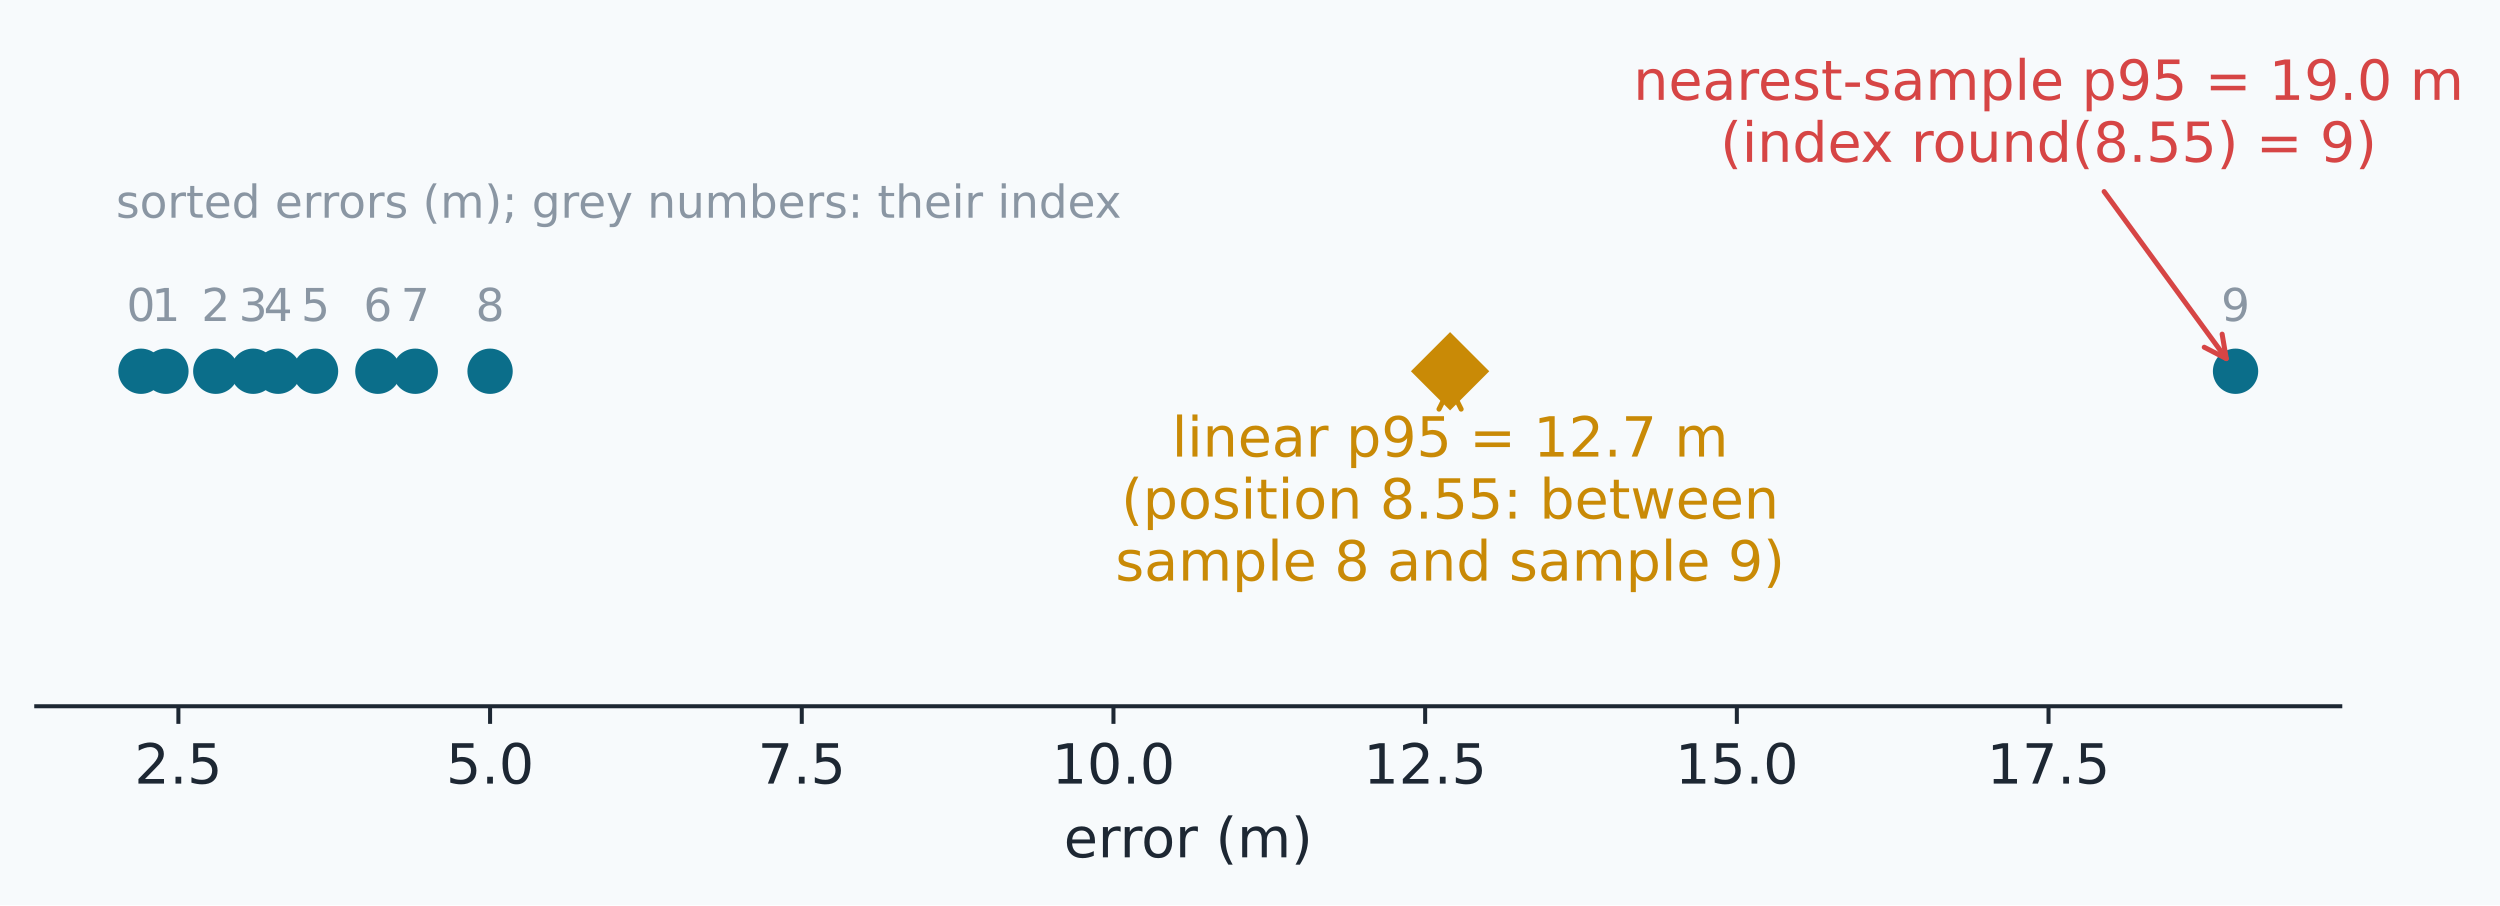
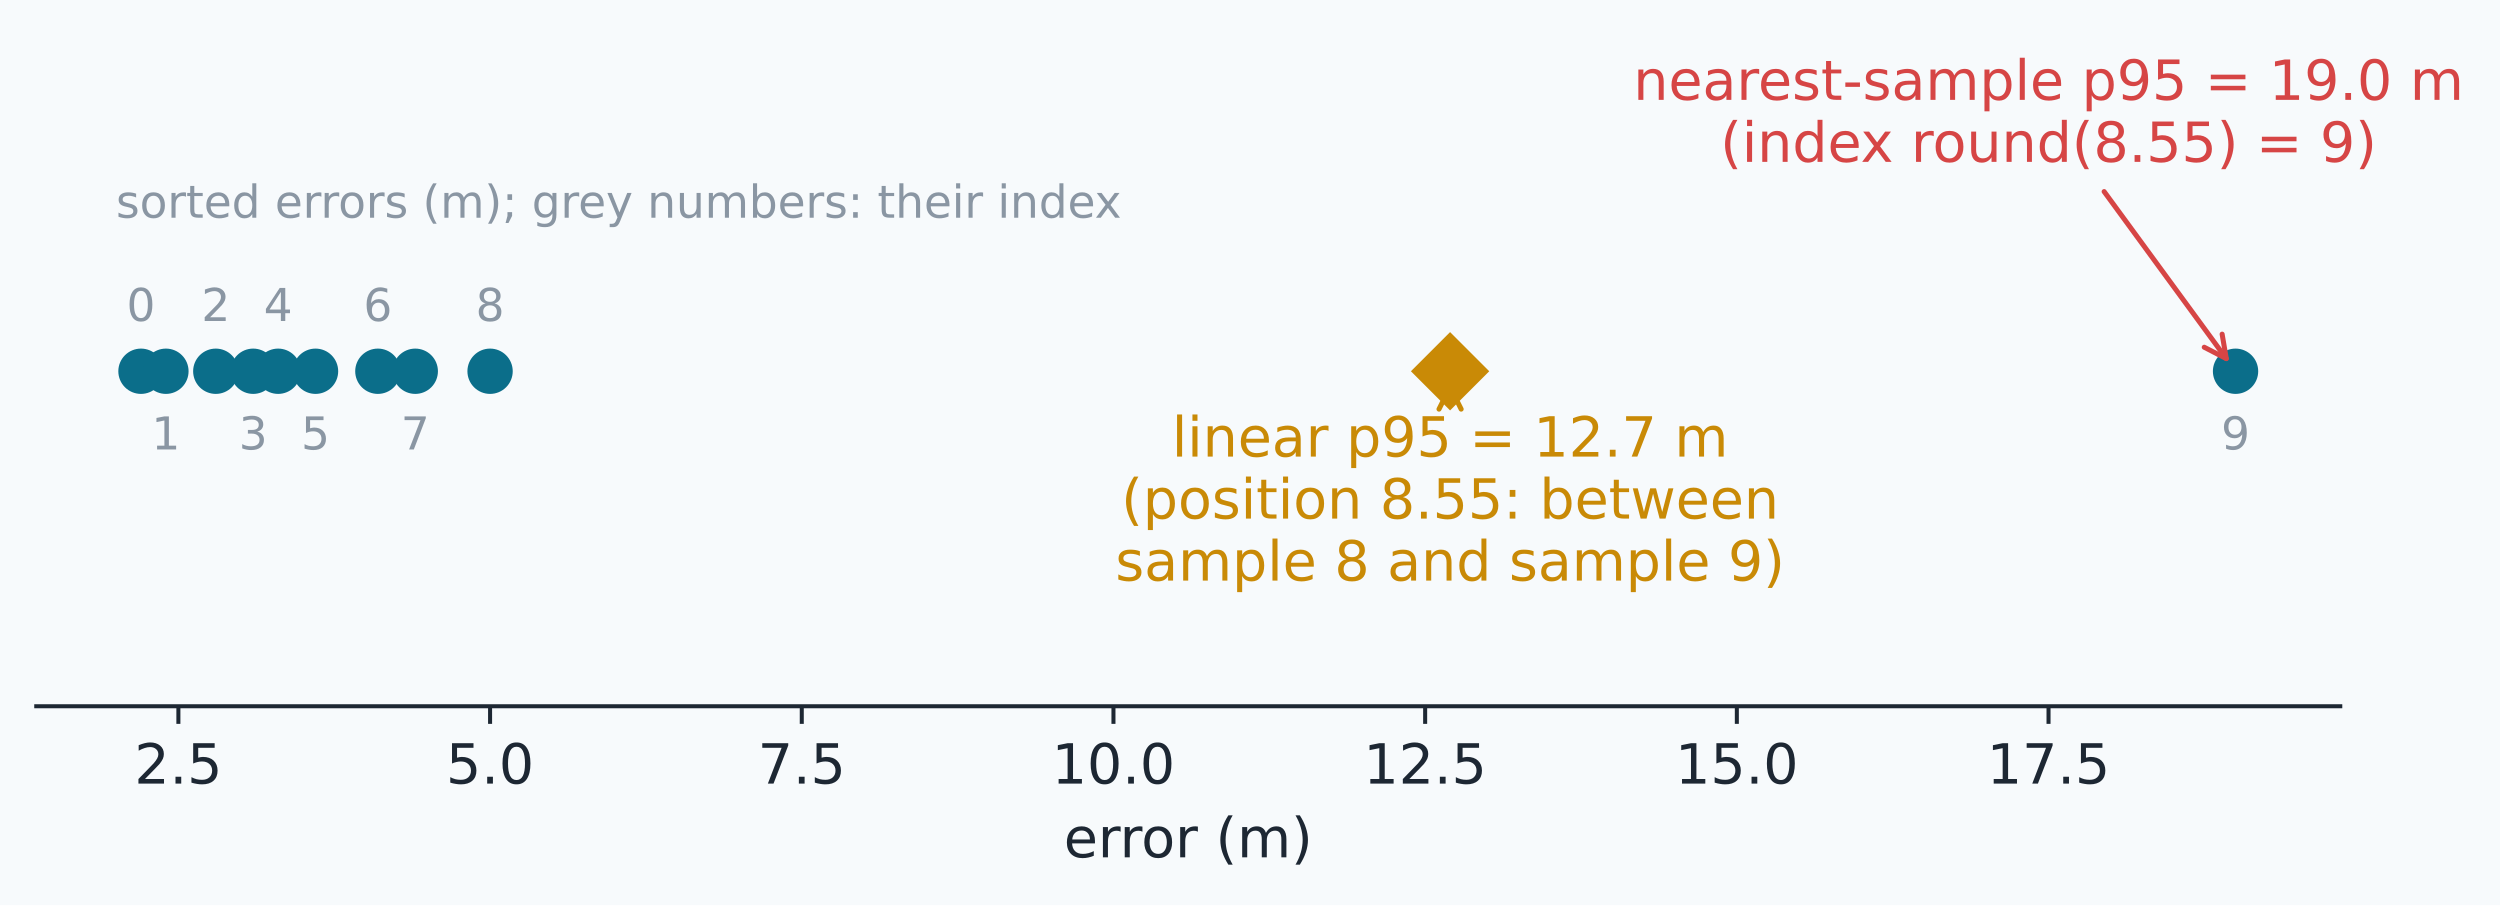
<svg xmlns="http://www.w3.org/2000/svg" xmlns:xlink="http://www.w3.org/1999/xlink" width="496.481pt" height="179.748pt" viewBox="0 0 496.481 179.748" version="1.1">
  <defs>
    <style type="text/css">*{stroke-linejoin: round; stroke-linecap: butt}</style>
  </defs>
  <g id="figure_1">
    <g id="patch_1">
      <path d="M 0 179.748  L 496.481 179.748  L 496.481 -0  L 0 -0  z " style="fill: #f7fafc" />
    </g>
    <g id="axes_1">
      <g id="patch_2">
        <path d="M 7.2 140.256  L 464.76 140.256  L 464.76 7.2  L 7.2 7.2  z " style="fill: #f7fafc" />
      </g>
      <g id="matplotlib.axis_1">
        <g id="xtick_1">
          <g id="line2d_1">
            <defs>
-               <path id="md7a7a8e3ff" d="M 0 0  L 0 3.5  " style="stroke: #1d2733; stroke-width: 0.8" />
+               <path id="mc44ed6cf4f" d="M 0 0  L 0 3.5  " style="stroke: #1d2733; stroke-width: 0.8" />
            </defs>
            <g>
-               <use xlink:href="#md7a7a8e3ff" x="35.426" y="140.256" style="fill: #1d2733; stroke: #1d2733; stroke-width: 0.8" />
+               <use xlink:href="#mc44ed6cf4f" x="35.426" y="140.256" style="fill: #1d2733; stroke: #1d2733; stroke-width: 0.8" />
            </g>
          </g>
          <g id="text_1">
            <text style="font-size: 11px; font-family: 'DejaVu Sans', 'Bitstream Vera Sans', 'Computer Modern Sans Serif', 'Lucida Grande', 'Verdana', 'Geneva', 'Lucid', 'Arial', 'Helvetica', 'Avant Garde', sans-serif; text-anchor: middle; fill: #1d2733" x="35.426" y="155.614" transform="rotate(-0 35.4261 155.6143)">2.5</text>
          </g>
        </g>
        <g id="xtick_2">
          <g id="line2d_2">
            <g>
-               <use xlink:href="#md7a7a8e3ff" x="97.325" y="140.256" style="fill: #1d2733; stroke: #1d2733; stroke-width: 0.8" />
+               <use xlink:href="#mc44ed6cf4f" x="97.325" y="140.256" style="fill: #1d2733; stroke: #1d2733; stroke-width: 0.8" />
            </g>
          </g>
          <g id="text_2">
            <text style="font-size: 11px; font-family: 'DejaVu Sans', 'Bitstream Vera Sans', 'Computer Modern Sans Serif', 'Lucida Grande', 'Verdana', 'Geneva', 'Lucid', 'Arial', 'Helvetica', 'Avant Garde', sans-serif; text-anchor: middle; fill: #1d2733" x="97.325" y="155.614" transform="rotate(-0 97.32546 155.6143)">5.0</text>
          </g>
        </g>
        <g id="xtick_3">
          <g id="line2d_3">
            <g>
-               <use xlink:href="#md7a7a8e3ff" x="159.225" y="140.256" style="fill: #1d2733; stroke: #1d2733; stroke-width: 0.8" />
+               <use xlink:href="#mc44ed6cf4f" x="159.225" y="140.256" style="fill: #1d2733; stroke: #1d2733; stroke-width: 0.8" />
            </g>
          </g>
          <g id="text_3">
            <text style="font-size: 11px; font-family: 'DejaVu Sans', 'Bitstream Vera Sans', 'Computer Modern Sans Serif', 'Lucida Grande', 'Verdana', 'Geneva', 'Lucid', 'Arial', 'Helvetica', 'Avant Garde', sans-serif; text-anchor: middle; fill: #1d2733" x="159.225" y="155.614" transform="rotate(-0 159.2248 155.6143)">7.5</text>
          </g>
        </g>
        <g id="xtick_4">
          <g id="line2d_4">
            <g>
-               <use xlink:href="#md7a7a8e3ff" x="221.124" y="140.256" style="fill: #1d2733; stroke: #1d2733; stroke-width: 0.8" />
+               <use xlink:href="#mc44ed6cf4f" x="221.124" y="140.256" style="fill: #1d2733; stroke: #1d2733; stroke-width: 0.8" />
            </g>
          </g>
          <g id="text_4">
            <text style="font-size: 11px; font-family: 'DejaVu Sans', 'Bitstream Vera Sans', 'Computer Modern Sans Serif', 'Lucida Grande', 'Verdana', 'Geneva', 'Lucid', 'Arial', 'Helvetica', 'Avant Garde', sans-serif; text-anchor: middle; fill: #1d2733" x="221.124" y="155.614" transform="rotate(-0 221.1242 155.6143)">10.0</text>
          </g>
        </g>
        <g id="xtick_5">
          <g id="line2d_5">
            <g>
-               <use xlink:href="#md7a7a8e3ff" x="283.024" y="140.256" style="fill: #1d2733; stroke: #1d2733; stroke-width: 0.8" />
+               <use xlink:href="#mc44ed6cf4f" x="283.024" y="140.256" style="fill: #1d2733; stroke: #1d2733; stroke-width: 0.8" />
            </g>
          </g>
          <g id="text_5">
            <text style="font-size: 11px; font-family: 'DejaVu Sans', 'Bitstream Vera Sans', 'Computer Modern Sans Serif', 'Lucida Grande', 'Verdana', 'Geneva', 'Lucid', 'Arial', 'Helvetica', 'Avant Garde', sans-serif; text-anchor: middle; fill: #1d2733" x="283.024" y="155.614" transform="rotate(-0 283.0235 155.6143)">12.5</text>
          </g>
        </g>
        <g id="xtick_6">
          <g id="line2d_6">
            <g>
-               <use xlink:href="#md7a7a8e3ff" x="344.923" y="140.256" style="fill: #1d2733; stroke: #1d2733; stroke-width: 0.8" />
+               <use xlink:href="#mc44ed6cf4f" x="344.923" y="140.256" style="fill: #1d2733; stroke: #1d2733; stroke-width: 0.8" />
            </g>
          </g>
          <g id="text_6">
            <text style="font-size: 11px; font-family: 'DejaVu Sans', 'Bitstream Vera Sans', 'Computer Modern Sans Serif', 'Lucida Grande', 'Verdana', 'Geneva', 'Lucid', 'Arial', 'Helvetica', 'Avant Garde', sans-serif; text-anchor: middle; fill: #1d2733" x="344.923" y="155.614" transform="rotate(-0 344.9229 155.6143)">15.0</text>
          </g>
        </g>
        <g id="xtick_7">
          <g id="line2d_7">
            <g>
-               <use xlink:href="#md7a7a8e3ff" x="406.822" y="140.256" style="fill: #1d2733; stroke: #1d2733; stroke-width: 0.8" />
+               <use xlink:href="#mc44ed6cf4f" x="406.822" y="140.256" style="fill: #1d2733; stroke: #1d2733; stroke-width: 0.8" />
            </g>
          </g>
          <g id="text_7">
            <text style="font-size: 11px; font-family: 'DejaVu Sans', 'Bitstream Vera Sans', 'Computer Modern Sans Serif', 'Lucida Grande', 'Verdana', 'Geneva', 'Lucid', 'Arial', 'Helvetica', 'Avant Garde', sans-serif; text-anchor: middle; fill: #1d2733" x="406.822" y="155.614" transform="rotate(-0 406.8222 155.6143)">17.5</text>
          </g>
        </g>
        <g id="text_8">
          <text style="font-size: 11px; font-family: 'DejaVu Sans', 'Bitstream Vera Sans', 'Computer Modern Sans Serif', 'Lucida Grande', 'Verdana', 'Geneva', 'Lucid', 'Arial', 'Helvetica', 'Avant Garde', sans-serif; text-anchor: middle; fill: #1d2733" x="235.98" y="170.26" transform="rotate(-0 235.98 170.2602)">error (m)</text>
        </g>
      </g>
      <g id="matplotlib.axis_2" />
      <g id="patch_3">
        <path d="M 7.2 140.256  L 464.76 140.256  " style="fill: none; stroke: #1d2733; stroke-width: 0.8; stroke-linejoin: miter; stroke-linecap: square" />
      </g>
      <g id="line2d_8">
        <defs>
-           <path id="m34703b8f1d" d="M 0 4  C 1.061 4 2.078 3.579 2.828 2.828  C 3.579 2.078 4 1.061 4 0  C 4 -1.061 3.579 -2.078 2.828 -2.828  C 2.078 -3.579 1.061 -4 0 -4  C -1.061 -4 -2.078 -3.579 -2.828 -2.828  C -3.579 -2.078 -4 -1.061 -4 0  C -4 1.061 -3.579 2.078 -2.828 2.828  C -2.078 3.579 -1.061 4 0 4  z " style="stroke: #0b6e8a" />
+           <path id="m749f683ea3" d="M 0 4  C 1.061 4 2.078 3.579 2.828 2.828  C 3.579 2.078 4 1.061 4 0  C 4 -1.061 3.579 -2.078 2.828 -2.828  C 2.078 -3.579 1.061 -4 0 -4  C -1.061 -4 -2.078 -3.579 -2.828 -2.828  C -3.579 -2.078 -4 -1.061 -4 0  C -4 1.061 -3.579 2.078 -2.828 2.828  C -2.078 3.579 -1.061 4 0 4  z " style="stroke: #0b6e8a" />
        </defs>
-         <g clip-path="url(#pce3e7a3b6d)">
-           <use xlink:href="#m34703b8f1d" x="27.998" y="73.728" style="fill: #0b6e8a; stroke: #0b6e8a" />
-           <use xlink:href="#m34703b8f1d" x="32.95" y="73.728" style="fill: #0b6e8a; stroke: #0b6e8a" />
-           <use xlink:href="#m34703b8f1d" x="42.854" y="73.728" style="fill: #0b6e8a; stroke: #0b6e8a" />
-           <use xlink:href="#m34703b8f1d" x="50.282" y="73.728" style="fill: #0b6e8a; stroke: #0b6e8a" />
-           <use xlink:href="#m34703b8f1d" x="55.234" y="73.728" style="fill: #0b6e8a; stroke: #0b6e8a" />
-           <use xlink:href="#m34703b8f1d" x="62.662" y="73.728" style="fill: #0b6e8a; stroke: #0b6e8a" />
-           <use xlink:href="#m34703b8f1d" x="75.042" y="73.728" style="fill: #0b6e8a; stroke: #0b6e8a" />
-           <use xlink:href="#m34703b8f1d" x="82.47" y="73.728" style="fill: #0b6e8a; stroke: #0b6e8a" />
-           <use xlink:href="#m34703b8f1d" x="97.325" y="73.728" style="fill: #0b6e8a; stroke: #0b6e8a" />
-           <use xlink:href="#m34703b8f1d" x="443.962" y="73.728" style="fill: #0b6e8a; stroke: #0b6e8a" />
+         <g clip-path="url(#p6f3d293576)">
+           <use xlink:href="#m749f683ea3" x="27.998" y="73.728" style="fill: #0b6e8a; stroke: #0b6e8a" />
+           <use xlink:href="#m749f683ea3" x="32.95" y="73.728" style="fill: #0b6e8a; stroke: #0b6e8a" />
+           <use xlink:href="#m749f683ea3" x="42.854" y="73.728" style="fill: #0b6e8a; stroke: #0b6e8a" />
+           <use xlink:href="#m749f683ea3" x="50.282" y="73.728" style="fill: #0b6e8a; stroke: #0b6e8a" />
+           <use xlink:href="#m749f683ea3" x="55.234" y="73.728" style="fill: #0b6e8a; stroke: #0b6e8a" />
+           <use xlink:href="#m749f683ea3" x="62.662" y="73.728" style="fill: #0b6e8a; stroke: #0b6e8a" />
+           <use xlink:href="#m749f683ea3" x="75.042" y="73.728" style="fill: #0b6e8a; stroke: #0b6e8a" />
+           <use xlink:href="#m749f683ea3" x="82.47" y="73.728" style="fill: #0b6e8a; stroke: #0b6e8a" />
+           <use xlink:href="#m749f683ea3" x="97.325" y="73.728" style="fill: #0b6e8a; stroke: #0b6e8a" />
+           <use xlink:href="#m749f683ea3" x="443.962" y="73.728" style="fill: #0b6e8a; stroke: #0b6e8a" />
        </g>
      </g>
      <g id="text_9">
        <text style="font-size: 9px; font-family: 'DejaVu Sans', 'Bitstream Vera Sans', 'Computer Modern Sans Serif', 'Lucida Grande', 'Verdana', 'Geneva', 'Lucid', 'Arial', 'Helvetica', 'Avant Garde', sans-serif; text-anchor: middle; fill: #8a96a3" x="27.998" y="63.749" transform="rotate(-0 27.99818 63.7488)">0</text>
      </g>
      <g id="text_10">
-         <text style="font-size: 9px; font-family: 'DejaVu Sans', 'Bitstream Vera Sans', 'Computer Modern Sans Serif', 'Lucida Grande', 'Verdana', 'Geneva', 'Lucid', 'Arial', 'Helvetica', 'Avant Garde', sans-serif; text-anchor: middle; fill: #8a96a3" x="32.95" y="63.749" transform="rotate(-0 32.95013 63.7488)">1</text>
+         <text style="font-size: 9px; font-family: 'DejaVu Sans', 'Bitstream Vera Sans', 'Computer Modern Sans Serif', 'Lucida Grande', 'Verdana', 'Geneva', 'Lucid', 'Arial', 'Helvetica', 'Avant Garde', sans-serif; text-anchor: middle; fill: #8a96a3" x="32.95" y="89.251" transform="rotate(-0 32.95013 89.2512)">1</text>
      </g>
      <g id="text_11">
        <text style="font-size: 9px; font-family: 'DejaVu Sans', 'Bitstream Vera Sans', 'Computer Modern Sans Serif', 'Lucida Grande', 'Verdana', 'Geneva', 'Lucid', 'Arial', 'Helvetica', 'Avant Garde', sans-serif; text-anchor: middle; fill: #8a96a3" x="42.854" y="63.749" transform="rotate(-0 42.85403 63.7488)">2</text>
      </g>
      <g id="text_12">
-         <text style="font-size: 9px; font-family: 'DejaVu Sans', 'Bitstream Vera Sans', 'Computer Modern Sans Serif', 'Lucida Grande', 'Verdana', 'Geneva', 'Lucid', 'Arial', 'Helvetica', 'Avant Garde', sans-serif; text-anchor: middle; fill: #8a96a3" x="50.282" y="63.749" transform="rotate(-0 50.28195 63.7488)">3</text>
+         <text style="font-size: 9px; font-family: 'DejaVu Sans', 'Bitstream Vera Sans', 'Computer Modern Sans Serif', 'Lucida Grande', 'Verdana', 'Geneva', 'Lucid', 'Arial', 'Helvetica', 'Avant Garde', sans-serif; text-anchor: middle; fill: #8a96a3" x="50.282" y="89.251" transform="rotate(-0 50.28195 89.2512)">3</text>
      </g>
      <g id="text_13">
        <text style="font-size: 9px; font-family: 'DejaVu Sans', 'Bitstream Vera Sans', 'Computer Modern Sans Serif', 'Lucida Grande', 'Verdana', 'Geneva', 'Lucid', 'Arial', 'Helvetica', 'Avant Garde', sans-serif; text-anchor: middle; fill: #8a96a3" x="55.234" y="63.749" transform="rotate(-0 55.2339 63.7488)">4</text>
      </g>
      <g id="text_14">
-         <text style="font-size: 9px; font-family: 'DejaVu Sans', 'Bitstream Vera Sans', 'Computer Modern Sans Serif', 'Lucida Grande', 'Verdana', 'Geneva', 'Lucid', 'Arial', 'Helvetica', 'Avant Garde', sans-serif; text-anchor: middle; fill: #8a96a3" x="62.662" y="63.749" transform="rotate(-0 62.66182 63.7488)">5</text>
+         <text style="font-size: 9px; font-family: 'DejaVu Sans', 'Bitstream Vera Sans', 'Computer Modern Sans Serif', 'Lucida Grande', 'Verdana', 'Geneva', 'Lucid', 'Arial', 'Helvetica', 'Avant Garde', sans-serif; text-anchor: middle; fill: #8a96a3" x="62.662" y="89.251" transform="rotate(-0 62.66182 89.2512)">5</text>
      </g>
      <g id="text_15">
        <text style="font-size: 9px; font-family: 'DejaVu Sans', 'Bitstream Vera Sans', 'Computer Modern Sans Serif', 'Lucida Grande', 'Verdana', 'Geneva', 'Lucid', 'Arial', 'Helvetica', 'Avant Garde', sans-serif; text-anchor: middle; fill: #8a96a3" x="75.042" y="63.749" transform="rotate(-0 75.04169 63.7488)">6</text>
      </g>
      <g id="text_16">
-         <text style="font-size: 9px; font-family: 'DejaVu Sans', 'Bitstream Vera Sans', 'Computer Modern Sans Serif', 'Lucida Grande', 'Verdana', 'Geneva', 'Lucid', 'Arial', 'Helvetica', 'Avant Garde', sans-serif; text-anchor: middle; fill: #8a96a3" x="82.47" y="63.749" transform="rotate(-0 82.46961 63.7488)">7</text>
+         <text style="font-size: 9px; font-family: 'DejaVu Sans', 'Bitstream Vera Sans', 'Computer Modern Sans Serif', 'Lucida Grande', 'Verdana', 'Geneva', 'Lucid', 'Arial', 'Helvetica', 'Avant Garde', sans-serif; text-anchor: middle; fill: #8a96a3" x="82.47" y="89.251" transform="rotate(-0 82.46961 89.2512)">7</text>
      </g>
      <g id="text_17">
        <text style="font-size: 9px; font-family: 'DejaVu Sans', 'Bitstream Vera Sans', 'Computer Modern Sans Serif', 'Lucida Grande', 'Verdana', 'Geneva', 'Lucid', 'Arial', 'Helvetica', 'Avant Garde', sans-serif; text-anchor: middle; fill: #8a96a3" x="97.325" y="63.749" transform="rotate(-0 97.32546 63.7488)">8</text>
      </g>
      <g id="text_18">
-         <text style="font-size: 9px; font-family: 'DejaVu Sans', 'Bitstream Vera Sans', 'Computer Modern Sans Serif', 'Lucida Grande', 'Verdana', 'Geneva', 'Lucid', 'Arial', 'Helvetica', 'Avant Garde', sans-serif; text-anchor: middle; fill: #8a96a3" x="443.962" y="63.749" transform="rotate(-0 443.9618 63.7488)">9</text>
+         <text style="font-size: 9px; font-family: 'DejaVu Sans', 'Bitstream Vera Sans', 'Computer Modern Sans Serif', 'Lucida Grande', 'Verdana', 'Geneva', 'Lucid', 'Arial', 'Helvetica', 'Avant Garde', sans-serif; text-anchor: middle; fill: #8a96a3" x="443.962" y="89.251" transform="rotate(-0 443.9618 89.2512)">9</text>
      </g>
      <g id="patch_4">
        <path d="M 287.975 78.317  Q 287.975 77.024 287.975 76.849  " style="fill: none; stroke: #c98a06; stroke-linecap: round" />
        <path d="M 285.775 81.249  L 287.975 76.849  L 290.175 81.249  " style="fill: none; stroke: #c98a06; stroke-linecap: round" />
      </g>
      <g id="text_19">
        <text style="font-size: 11px; font-family: 'DejaVu Sans', 'Bitstream Vera Sans', 'Computer Modern Sans Serif', 'Lucida Grande', 'Verdana', 'Geneva', 'Lucid', 'Arial', 'Helvetica', 'Avant Garde', sans-serif; fill: #c98a06" transform="translate(232.7237 90.67281)">linear p95 = 12.7 m</text>
        <text style="font-size: 11px; font-family: 'DejaVu Sans', 'Bitstream Vera Sans', 'Computer Modern Sans Serif', 'Lucida Grande', 'Verdana', 'Geneva', 'Lucid', 'Arial', 'Helvetica', 'Avant Garde', sans-serif; fill: #c98a06" transform="translate(222.6655 102.9904)">(position 8.55: between</text>
        <text style="font-size: 11px; font-family: 'DejaVu Sans', 'Bitstream Vera Sans', 'Computer Modern Sans Serif', 'Lucida Grande', 'Verdana', 'Geneva', 'Lucid', 'Arial', 'Helvetica', 'Avant Garde', sans-serif; fill: #c98a06" transform="translate(221.4976 115.308)">sample 8 and sample 9)</text>
      </g>
      <g id="patch_5">
        <path d="M 417.866 38.051  Q 430.324 55.083 442.121 71.212  " style="fill: none; stroke: #d64545; stroke-linecap: round" />
        <path d="M 441.299 66.362  L 442.121 71.212  L 437.748 68.96  " style="fill: none; stroke: #d64545; stroke-linecap: round" />
      </g>
      <g id="text_20">
        <text style="font-size: 11px; font-family: 'DejaVu Sans', 'Bitstream Vera Sans', 'Computer Modern Sans Serif', 'Lucida Grande', 'Verdana', 'Geneva', 'Lucid', 'Arial', 'Helvetica', 'Avant Garde', sans-serif; fill: #d64545" transform="translate(324.3635 19.83041)">nearest-sample p95 = 19.0 m</text>
        <text style="font-size: 11px; font-family: 'DejaVu Sans', 'Bitstream Vera Sans', 'Computer Modern Sans Serif', 'Lucida Grande', 'Verdana', 'Geneva', 'Lucid', 'Arial', 'Helvetica', 'Avant Garde', sans-serif; fill: #d64545" transform="translate(341.6266 32.148)">(index round(8.55) = 9)</text>
      </g>
      <g id="text_21">
        <text style="font-size: 9px; font-family: 'DejaVu Sans', 'Bitstream Vera Sans', 'Computer Modern Sans Serif', 'Lucida Grande', 'Verdana', 'Geneva', 'Lucid', 'Arial', 'Helvetica', 'Avant Garde', sans-serif; text-anchor: start; fill: #8a96a3" x="23.046" y="43.236" transform="rotate(-0 23.04623 43.236)">sorted errors (m); grey numbers: their index</text>
      </g>
      <g id="line2d_9">
        <defs>
-           <path id="m25bb41bb23" d="M -0 7.071  L 7.071 0  L 0 -7.071  L -7.071 -0  z " style="stroke: #c98a06; stroke-linejoin: miter" />
+           <path id="m8baf6367d4" d="M -0 7.071  L 7.071 0  L 0 -7.071  L -7.071 -0  z " style="stroke: #c98a06; stroke-linejoin: miter" />
        </defs>
-         <g clip-path="url(#pce3e7a3b6d)">
-           <use xlink:href="#m25bb41bb23" x="287.975" y="73.728" style="fill: #c98a06; stroke: #c98a06; stroke-linejoin: miter" />
+         <g clip-path="url(#p6f3d293576)">
+           <use xlink:href="#m8baf6367d4" x="287.975" y="73.728" style="fill: #c98a06; stroke: #c98a06; stroke-linejoin: miter" />
        </g>
      </g>
    </g>
  </g>
  <defs>
-     <clipPath id="pce3e7a3b6d">
+     <clipPath id="p6f3d293576">
      <rect x="7.2" y="7.2" width="457.56" height="133.056" />
    </clipPath>
  </defs>
</svg>
